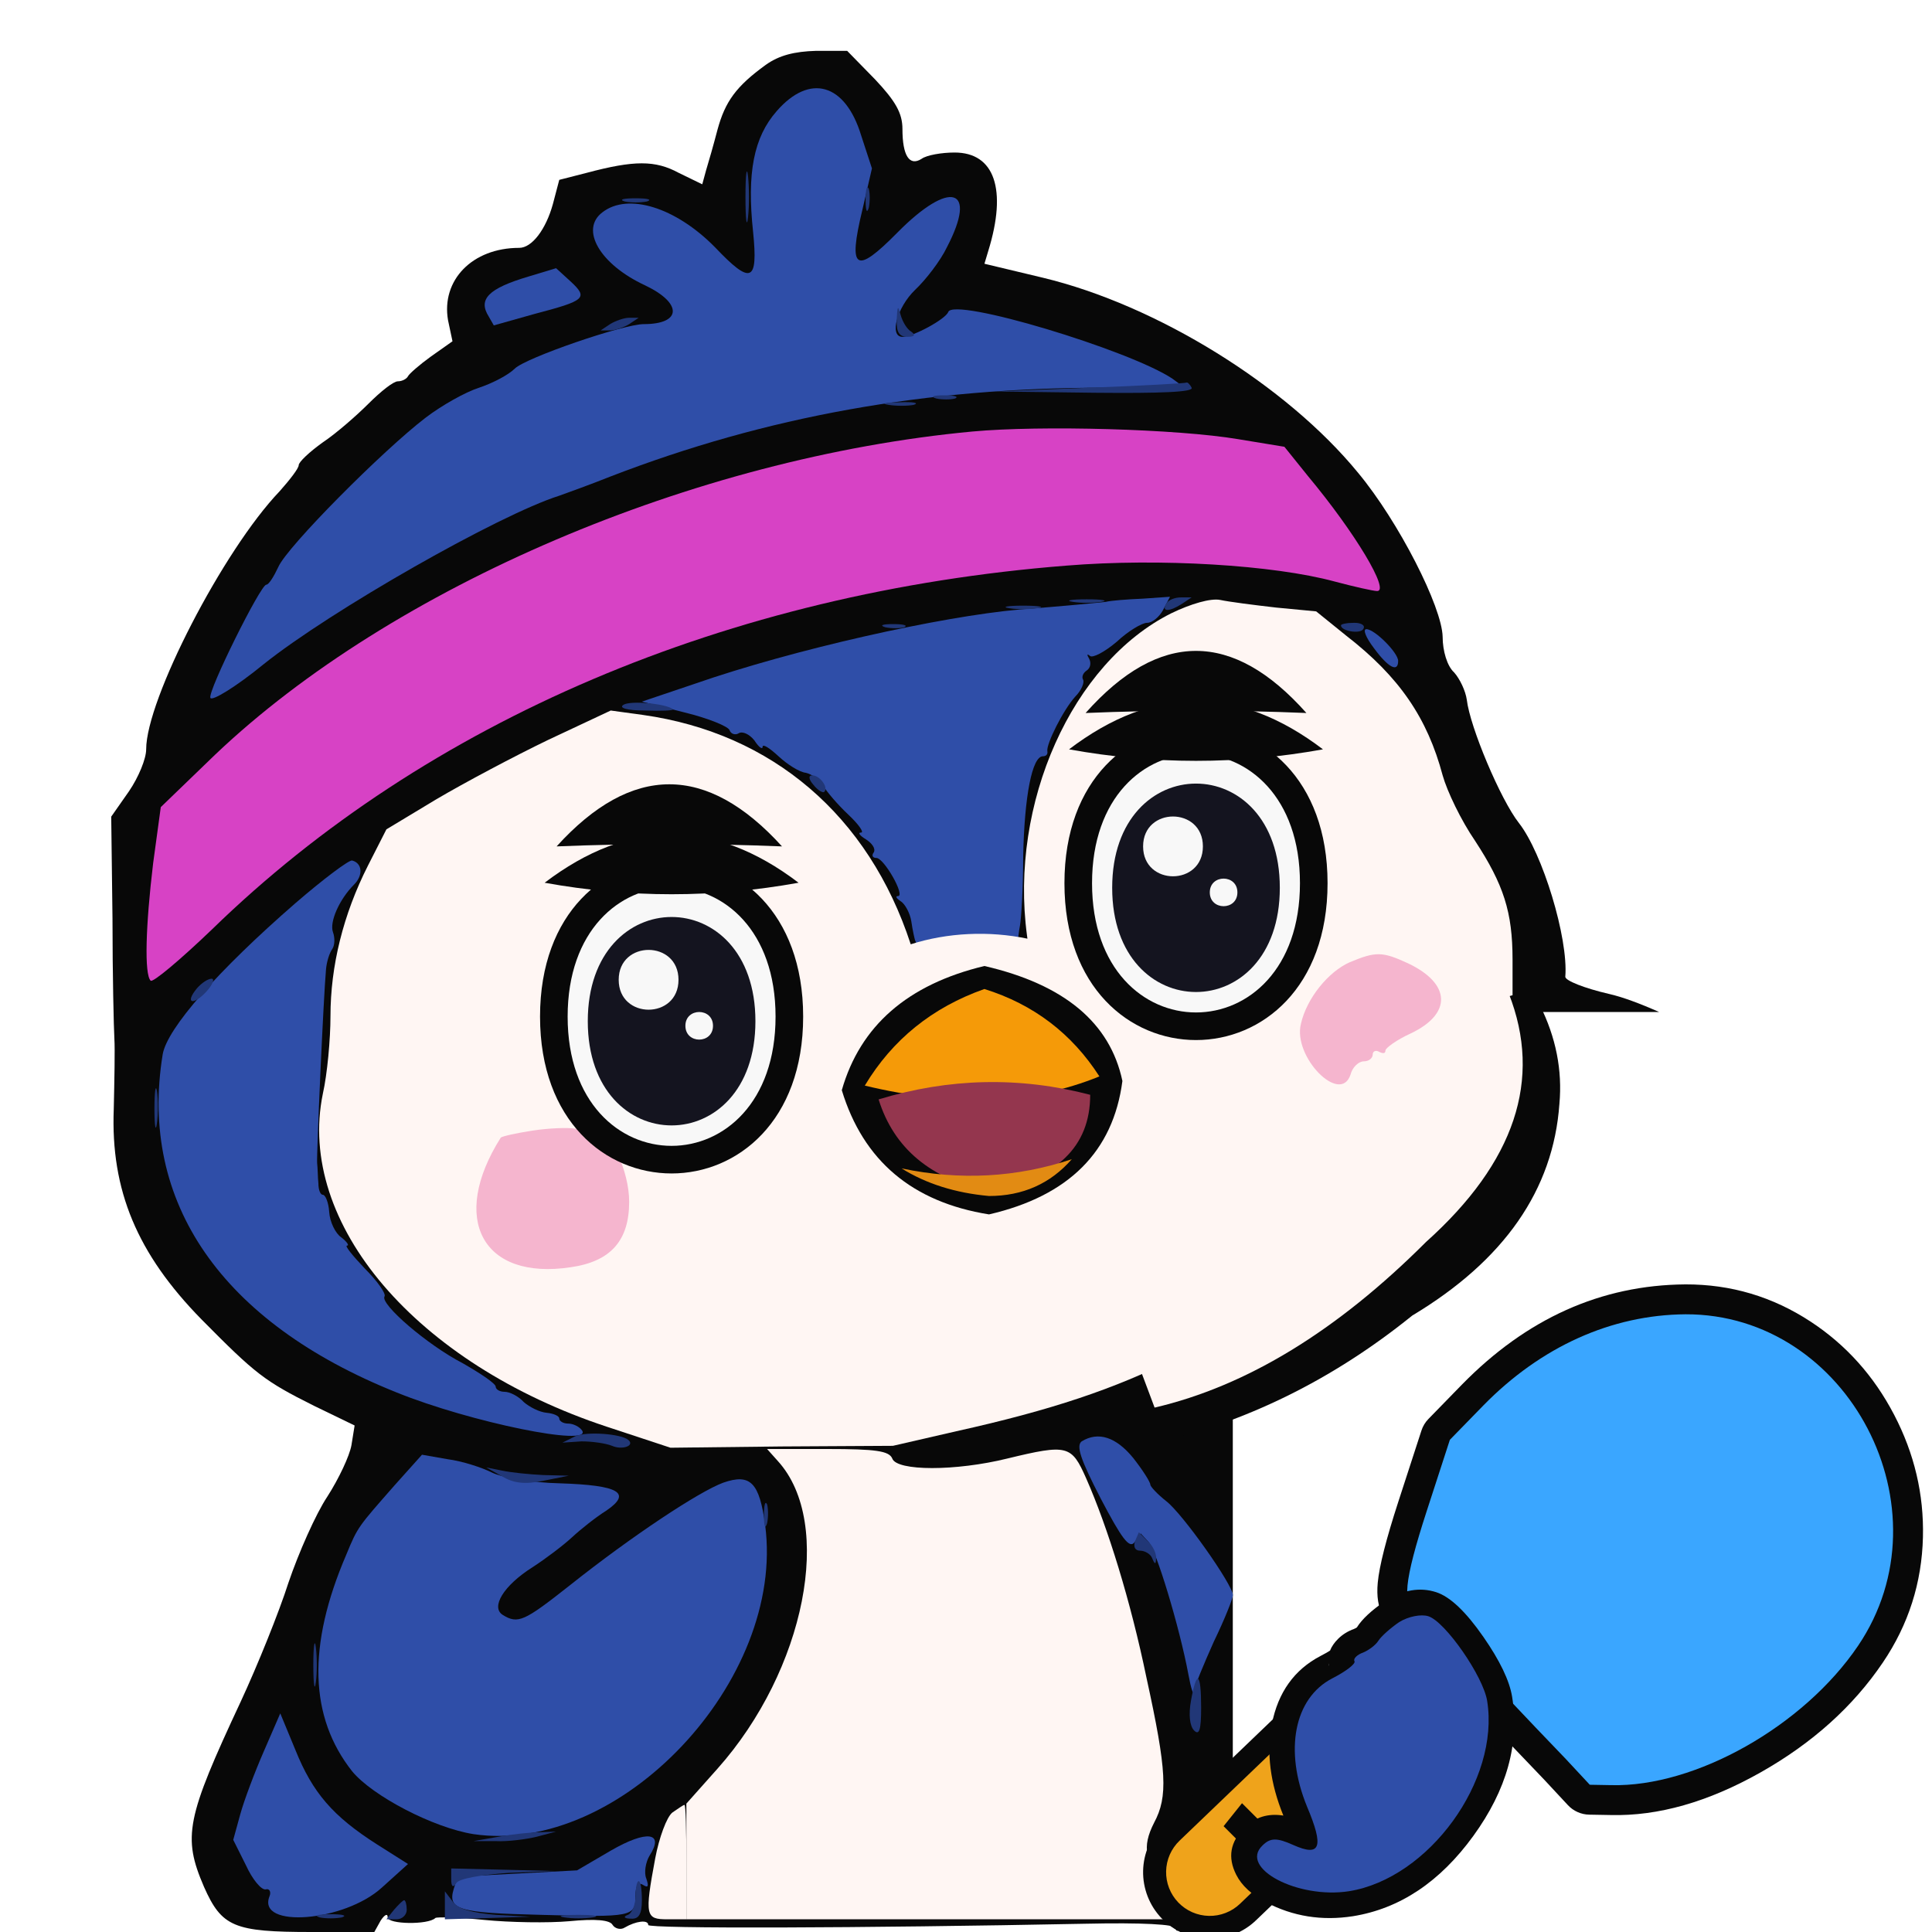
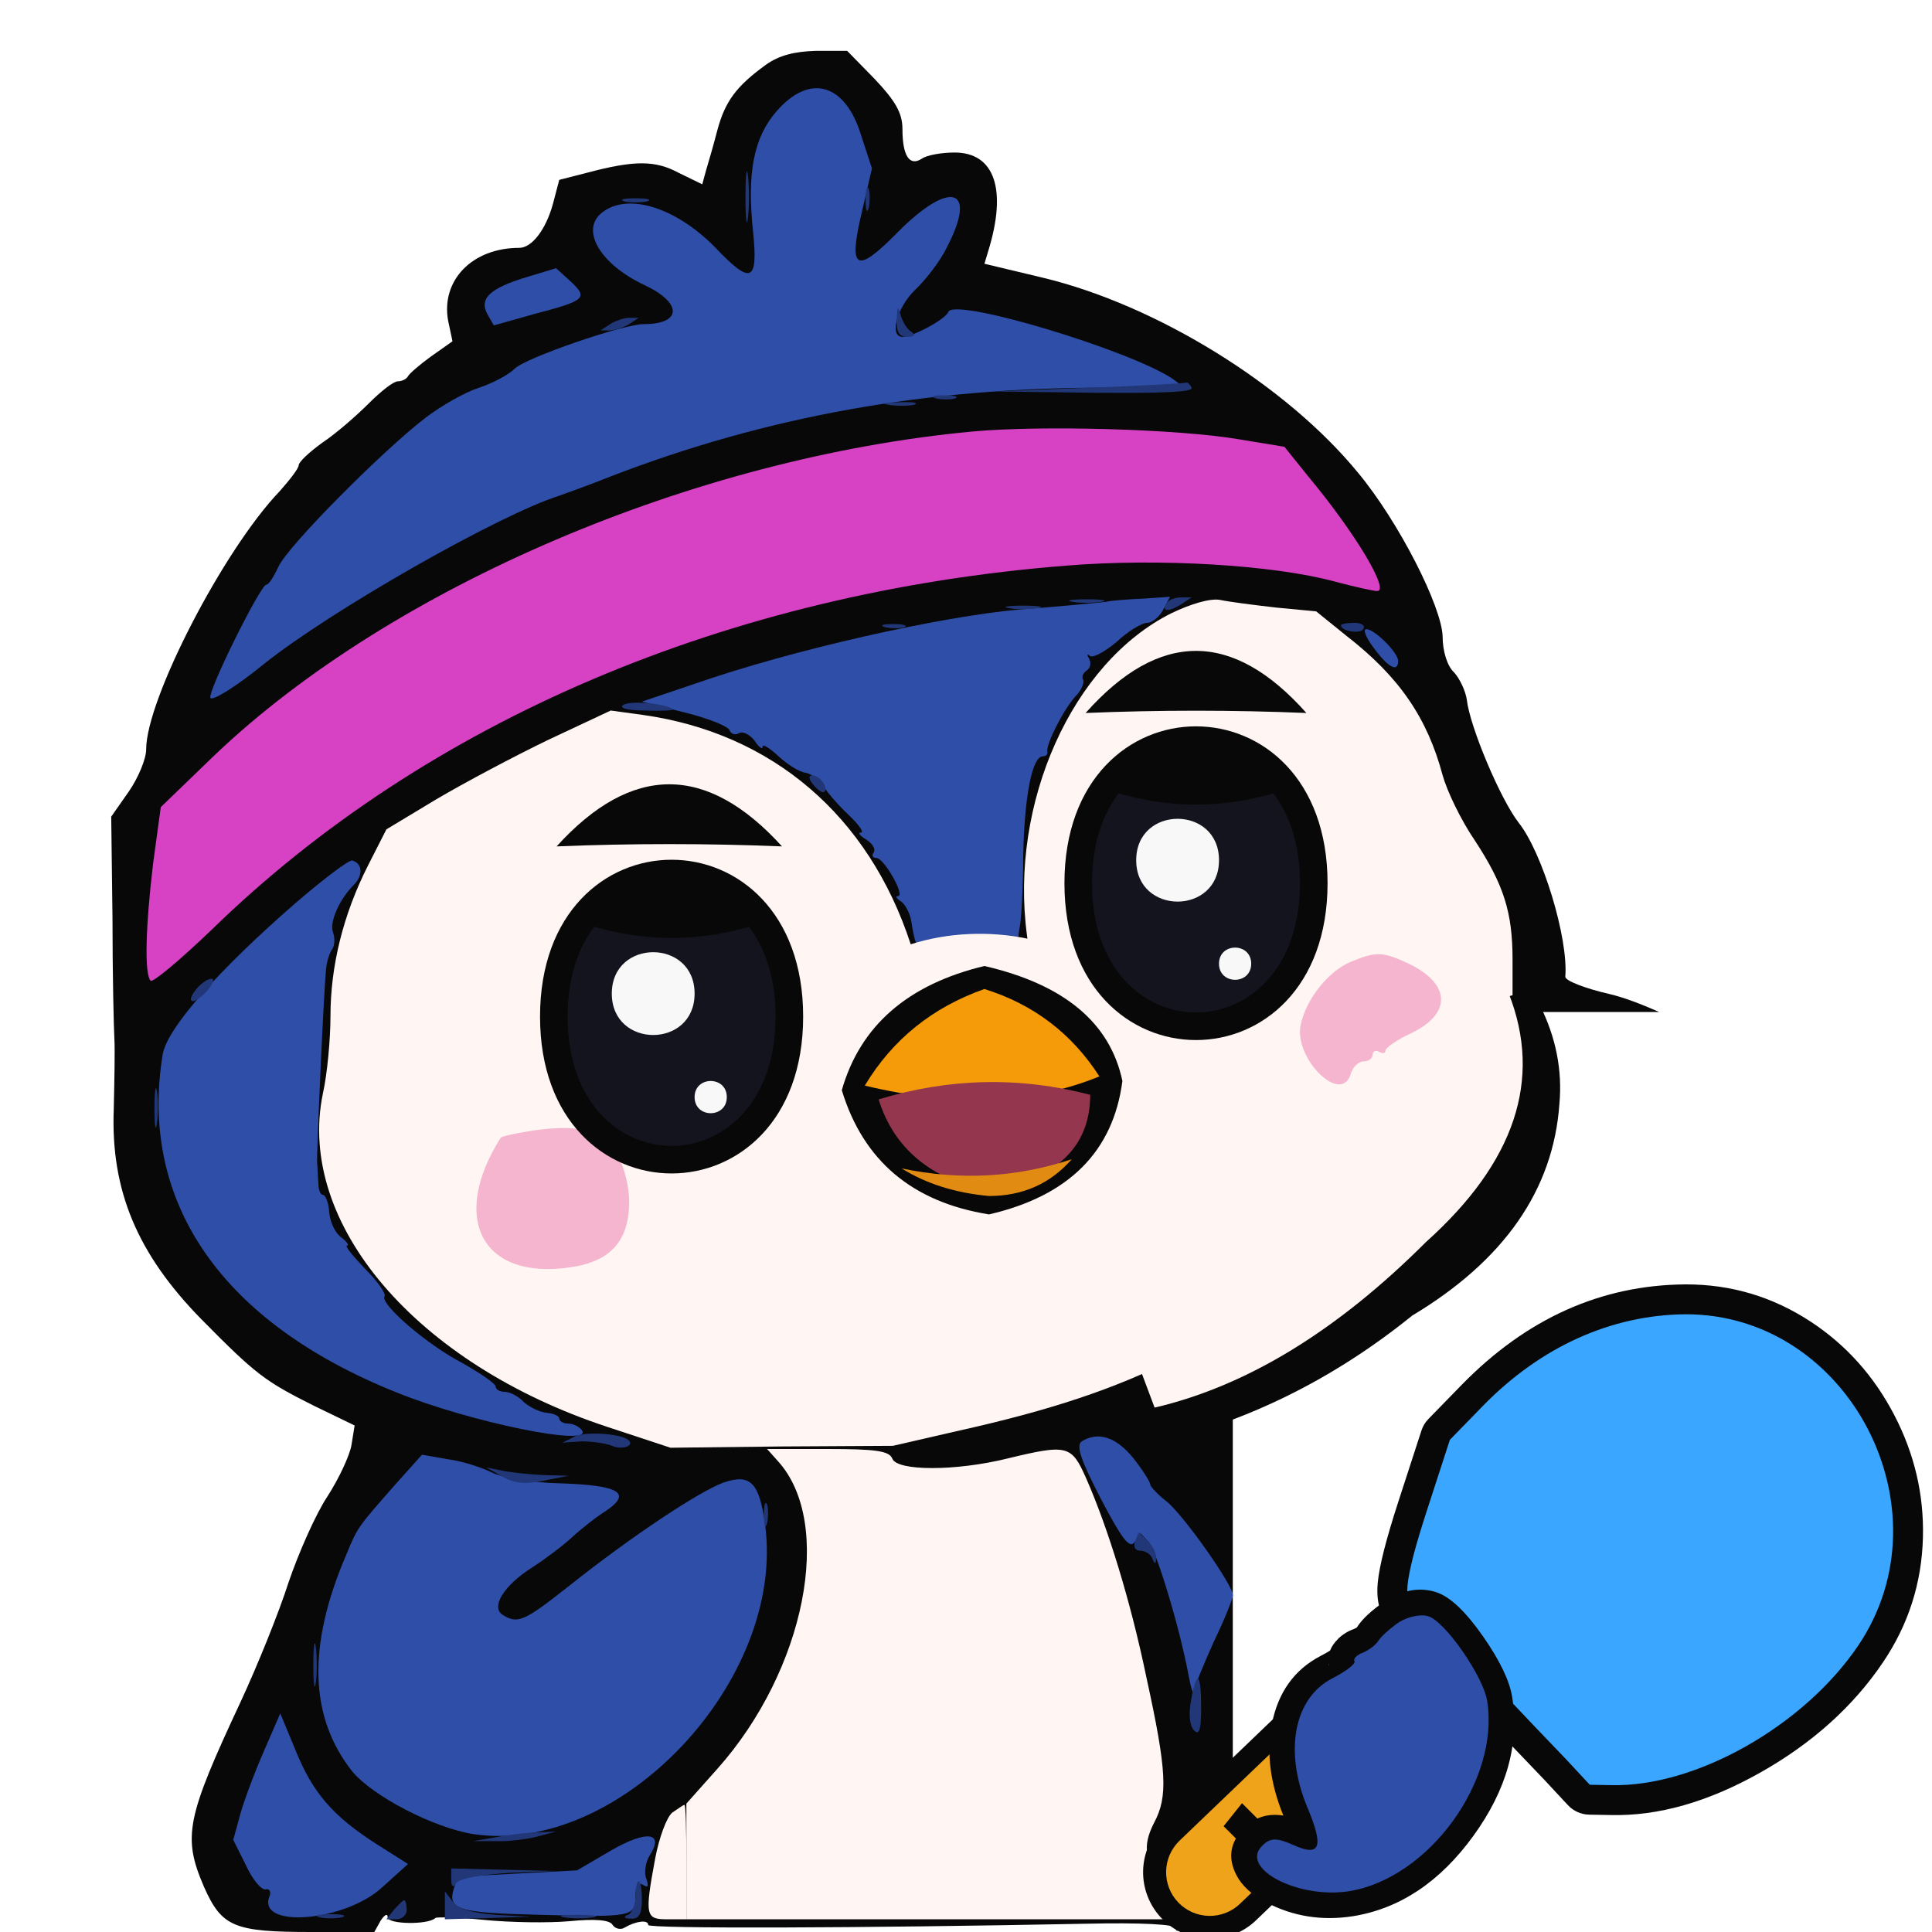
<svg xmlns="http://www.w3.org/2000/svg" viewBox="0 0 420 420" aria-hidden="true" class="sthings" data-character="pip">
  <g data-pip-part="body">
    <path fill="#080808" fill-rule="evenodd" d="M166.48 14.092C169.382 12.02 172.697 11.191 177.395 11.053H184.164L190.243 17.27C194.664 21.967 196.184 24.592 196.184 28.046C196.184 33.849 197.704 36.197 200.329 34.539C201.434 33.711 204.75 33.158 207.513 33.158C216.217 33.158 218.98 41.171 214.836 54.572L214.007 57.336L226.717 60.375C251.447 66.316 279.632 83.724 295.243 102.789C304.086 113.428 313.48 131.941 313.618 138.434C313.618 141.474 314.586 144.789 316.105 146.171C317.349 147.553 318.592 150.178 318.868 152.112C319.559 158.053 326.191 173.803 330.197 178.914C335.309 185.408 340.974 203.921 340.283 212.349C340.283 213.178 344.428 214.836 349.816 216.079C352.695 216.728 356.599 218.186 360.677 220H268V416.327C267.397 416.533 266.736 416.841 266.092 417.237C264.158 418.204 261.809 418.618 260.704 418.204C259.599 417.789 257.941 418.204 257.112 419.033C256.283 419.862 255.592 420 255.592 419.171C255.592 418.342 248.27 417.928 235.974 418.204C187.066 419.171 140.921 419.309 140.921 418.48C140.921 417.237 138.158 417.651 135.809 419.033C134.98 419.586 133.737 419.309 133.184 418.48C132.632 417.375 129.454 417.099 123.789 417.651C119.23 418.066 110.803 417.928 105.276 417.375C99.75 416.822 94.914 416.684 94.638 416.961C93.118 418.48 84.276 418.342 84.276 416.822C84.276 415.855 83.586 416.27 82.757 417.513L81.375 420H67.697C50.842 420 48.217 418.895 44.349 410.191C39.651 399.276 40.48 395.27 52.362 369.849C55.954 362.112 60.651 350.507 62.724 344.013C64.934 337.52 68.664 329.092 71.151 325.362C73.638 321.493 75.987 316.52 76.401 314.171L77.092 309.888L68.25 305.605C57.474 300.217 55.539 298.697 43.796 286.816C29.842 272.586 24.039 258.77 24.73 241.086C24.868 235.007 25.007 228.099 24.868 225.888C24.73 223.539 24.454 211.796 24.454 199.638L24.178 177.533L28.046 172.007C30.118 168.967 31.776 164.961 31.776 162.888C31.776 152.112 48.493 119.645 60.789 106.796C63 104.309 64.934 101.822 64.934 101.132C64.934 100.441 67.283 98.23 70.184 96.158C73.086 94.224 77.507 90.355 80.132 87.73C82.757 85.105 85.52 82.895 86.487 82.895C87.454 82.895 88.421 82.342 88.697 81.789C88.974 81.237 91.184 79.303 93.671 77.507L98.368 74.191L97.401 69.632C95.882 60.928 102.651 53.882 112.875 53.882C115.638 53.882 118.678 49.875 120.197 44.349L121.579 39.099L127.52 37.579C137.882 34.816 142.441 34.816 147.553 37.579L152.664 40.066L153.493 37.026C154.046 35.23 155.151 31.362 155.98 28.184C157.638 22.105 159.987 18.789 166.48 14.092Z" />
    <path fill="#080808" fill-rule="evenodd" d="M318 198Q341 218 339 240Q337 268 307 286Q281 307 250 314L247 301Q285 291 301 270Q322 247 318 223V198Z" />
    <path fill="#2f4ea8" fill-rule="evenodd" d="M168.829 24.178C163.855 29.842 162.336 37.579 163.717 50.428C164.822 61.342 163.303 62.033 155.428 53.743C146.862 45.039 136.5 41.862 130.974 46.145C126 49.875 130.421 57.474 140.23 62.033C148.382 65.901 148.243 70.461 139.954 70.461C135.533 70.461 114.257 77.783 111.908 80.132C110.526 81.513 107.072 83.309 104.171 84.276C101.132 85.243 96.02 88.145 92.566 90.77C83.171 97.954 62.447 118.816 60.513 123.237C59.546 125.309 58.441 127.105 57.888 127.105C56.645 127.105 45.178 150.178 45.73 151.697C46.007 152.526 51.257 149.349 57.336 144.375C71.842 132.77 108.454 111.908 121.579 107.763C123.513 107.072 128.487 105.276 132.632 103.618C166.618 90.493 201.296 84.276 240.118 84.276H257.526L254.901 82.342C245.645 76.125 207.237 64.52 206.132 67.836C205.579 69.355 198.533 73.224 196.184 73.224C193.283 73.224 194.941 66.868 198.947 63C201.296 60.789 204.474 56.645 205.855 53.743C212.625 40.757 206.546 38.961 195.079 50.566C185.961 59.822 184.303 58.717 187.48 45.592L189.553 36.612L187.204 29.428C183.75 18.099 176.013 15.888 168.829 24.178Z" />
    <path fill="#2f4ea8" fill-rule="evenodd" d="M114.947 60.099C106.105 62.724 103.895 65.072 106.243 68.803L107.349 70.737L116.191 68.25C127.243 65.349 127.934 64.796 124.066 61.204L120.888 58.303L114.947 60.099Z" />
    <path fill="#2f4ea8" fill-rule="evenodd" d="M240.395 130.836C239.289 130.974 230.862 131.803 221.743 132.493C204.474 134.013 172.421 141.197 151.007 148.658L139.539 152.526L148.796 154.875C153.908 156.118 158.329 157.914 158.605 158.743C158.882 159.572 159.849 159.849 160.539 159.434C161.368 158.882 162.888 159.572 163.993 160.954C164.961 162.474 165.789 163.026 165.789 162.336C165.789 161.645 167.309 162.612 169.243 164.408C171.178 166.204 173.803 167.862 175.184 168C176.428 168.276 178.224 169.52 178.914 170.763C179.743 172.145 182.092 174.908 184.441 177.118C186.651 179.191 187.895 180.987 187.204 180.987C186.375 180.987 186.928 181.678 188.309 182.507C189.553 183.336 190.382 184.441 189.967 185.27C189.414 185.961 189.691 186.513 190.52 186.513C192.178 186.513 196.875 194.803 195.217 194.803C194.526 194.803 194.941 195.355 195.77 195.908C196.737 196.461 197.842 198.533 198.118 200.329C198.395 202.263 198.809 204.059 198.947 204.474C199.224 204.888 199.224 205.579 199.086 206.132C199.086 206.822 199.638 207.237 200.467 207.237C201.296 207.237 201.711 208.066 201.296 209.171C200.053 212.211 203.921 212.901 209.171 210.691C211.934 209.586 215.664 208.618 217.599 208.618C219.947 208.618 221.053 207.789 221.191 206.132C221.191 204.888 221.467 202.539 221.743 201.158C222.02 199.638 222.434 192.868 222.434 185.961C222.711 173.112 224.368 164.408 226.717 164.408C227.408 164.408 227.822 163.993 227.684 163.303C227.408 161.783 231.138 154.322 233.763 151.421C235.145 150.039 235.836 148.243 235.421 147.691C235.145 147.138 235.421 146.309 236.25 145.757C237.079 145.204 237.217 144.099 236.803 143.27C236.25 142.303 236.25 142.026 236.941 142.579C237.493 143.132 240.118 141.75 242.743 139.539C245.23 137.191 248.27 135.395 249.375 135.395C250.48 135.395 252 134.151 252.829 132.632L254.349 129.73L248.408 130.145C245.092 130.283 241.5 130.559 240.395 130.836Z" />
    <path fill="#2f4ea8" fill-rule="evenodd" d="M298.697 140.921C301.737 145.066 303.947 146.309 303.947 143.684C303.947 141.888 298.836 136.776 297.039 136.776C296.211 136.776 296.901 138.572 298.697 140.921Z" />
    <path fill="#2f4ea8" fill-rule="evenodd" d="M64.243 196.322C47.388 210.967 36.336 223.539 35.368 229.204C30.118 261.395 48.217 287.507 86.211 302.704C102.237 309.197 128.763 314.586 126.553 310.993C126 310.164 124.618 309.474 123.513 309.474C122.408 309.474 121.579 308.921 121.579 308.368C121.579 307.816 120.336 307.263 118.816 307.125C117.296 306.987 115.086 305.882 113.842 304.776C112.737 303.533 110.803 302.566 109.697 302.566C108.592 302.566 107.763 302.013 107.763 301.461C107.763 300.77 104.447 298.559 100.579 296.349C92.842 292.342 82.618 283.5 83.586 281.842C84 281.289 82.066 278.526 79.303 275.763C76.678 273 74.882 270.789 75.434 270.789C75.987 270.789 75.434 269.961 74.191 268.993C72.947 268.164 71.704 265.678 71.566 263.467C71.428 261.395 70.737 259.737 70.184 259.737C69.632 259.737 69.217 258.632 69.217 257.25C69.079 256.007 69.079 253.934 68.941 252.829C68.803 250.895 70.322 216.77 70.875 210.691C71.013 209.171 71.566 207.237 72.257 206.27C72.809 205.441 72.809 203.783 72.395 202.678C71.566 200.467 73.776 195.493 76.954 192.316C79.026 190.243 78.75 187.618 76.539 187.066C75.849 186.928 70.322 191.072 64.243 196.322Z" />
    <path fill="#2f4ea8" fill-rule="evenodd" d="M235.145 313.342C233.901 314.309 234.868 317.211 239.289 325.776C243.849 334.48 245.507 336.691 246.612 335.309L247.993 333.375L249.651 335.171C251.309 336.829 256.421 353.684 258.355 364.046C258.908 367.086 259.461 368.743 259.599 367.776C259.599 366.671 261.671 361.836 263.882 356.862C266.23 352.026 268.026 347.467 268.026 346.776C268.026 344.566 257.112 329.092 253.52 326.329C251.586 324.809 250.066 323.151 250.066 322.737C250.066 322.184 248.408 319.559 246.336 316.934C242.605 312.375 238.737 311.132 235.145 313.342Z" />
    <path fill="#2f4ea8" fill-rule="evenodd" d="M85.796 322.875C77.921 331.855 77.783 331.855 75.296 337.934C66.73 357.829 67.283 373.303 76.539 385.046C80.961 390.434 94.224 397.342 102.928 398.724C134.842 403.421 170.763 365.289 166.342 331.579C165.099 322.322 163.164 320.25 157.224 322.322C151.974 324.257 137.329 333.928 123.789 344.704C113.98 352.441 112.599 353.132 109.283 351.059C106.658 349.401 109.421 344.704 115.776 340.697C118.539 338.901 122.408 336 124.342 334.204C126.276 332.408 129.592 329.783 131.803 328.401C137.467 324.533 134.566 322.875 121.717 322.461C115.5 322.322 109.145 321.217 106.934 320.112C104.724 319.007 100.441 317.625 97.263 317.211L91.737 316.243L85.796 322.875Z" />
    <path fill="#2f4ea8" fill-rule="evenodd" d="M57.336 380.763C55.401 385.184 53.053 391.401 52.224 394.441L50.704 399.967L53.467 405.493C54.849 408.533 56.783 410.882 57.75 410.743C58.579 410.467 58.993 411.296 58.579 412.263C55.816 419.309 74.882 417.789 83.033 410.329L88.697 405.217L81.928 400.934C72.395 394.855 67.974 389.743 64.243 380.487L60.928 372.474L57.336 380.763Z" />
    <path fill="#2f4ea8" fill-rule="evenodd" d="M132.77 402.316 125.447 406.599 112.461 407.289 99.474 407.98 98.645 410.605C97.263 415.164 99.612 415.855 117.572 416.27C137.467 416.822 138.158 416.684 138.158 412.125C138.158 409.914 138.711 409.086 139.816 409.776C140.921 410.467 141.059 410.053 140.507 408.395C139.954 407.151 140.368 404.803 141.197 403.421C144.513 398.309 140.645 397.757 132.77 402.316Z" />
    <path fill="#213777" fill-rule="evenodd" d="M162.059 42.829C162.059 47.803 162.336 49.737 162.612 47.25C162.888 44.901 162.888 40.757 162.612 38.27C162.336 35.921 162.059 37.855 162.059 42.829Z" />
    <path fill="#213777" fill-rule="evenodd" d="M188.171 43.52C188.171 45.73 188.447 46.559 188.862 45.178C189.138 43.934 189.138 42 188.862 41.033C188.447 40.204 188.171 41.171 188.171 43.52Z" />
    <path fill="#213777" fill-rule="evenodd" d="M135.809 43.796C137.053 44.072 139.263 44.072 140.645 43.796C141.888 43.382 140.783 43.105 138.158 43.105C135.533 43.105 134.428 43.382 135.809 43.796Z" />
    <path fill="#213777" fill-rule="evenodd" d="M194.941 69.355C194.803 72.257 195.493 73.224 197.289 73.224C198.809 73.224 199.086 72.809 198.118 72.118C197.151 71.566 196.184 69.908 195.77 68.388C195.217 66.316 195.079 66.454 194.941 69.355Z" />
    <path fill="#213777" fill-rule="evenodd" d="M132.632 70.461 130.559 71.842H132.632C133.737 71.842 135.671 71.151 136.776 70.461L138.849 69.079H136.776C135.671 69.079 133.737 69.77 132.632 70.461Z" />
    <path fill="#213777" fill-rule="evenodd" d="M236.941 84.276 216.217 85.105 238.046 85.382C252.276 85.52 259.599 85.243 259.046 84.276C258.632 83.447 258.079 83.033 257.941 83.171C257.803 83.309 248.408 83.862 236.941 84.276Z" />
    <path fill="#213777" fill-rule="evenodd" d="M203.507 86.625C204.75 86.901 206.684 86.901 207.651 86.625C208.48 86.211 207.513 85.934 205.164 85.934C202.954 85.934 202.125 86.211 203.507 86.625Z" />
    <path fill="#213777" fill-rule="evenodd" d="M193.145 88.007C194.803 88.283 197.289 88.283 198.671 88.007C199.914 87.592 198.533 87.316 195.493 87.454C192.454 87.454 191.349 87.73 193.145 88.007Z" />
    <path fill="#213777" fill-rule="evenodd" d="M233.211 130.836C234.868 131.112 237.632 131.112 239.428 130.836C241.086 130.559 239.704 130.283 236.25 130.283C232.796 130.283 231.414 130.559 233.211 130.836Z" />
    <path fill="#213777" fill-rule="evenodd" d="M253.52 131.25C252.414 133.046 254.211 133.046 256.974 131.25L259.046 129.868H256.697C255.454 129.868 253.934 130.421 253.52 131.25Z" />
    <path fill="#213777" fill-rule="evenodd" d="M219.395 132.217C221.053 132.493 223.816 132.493 225.612 132.217C227.27 131.941 225.888 131.664 222.434 131.664C218.98 131.664 217.599 131.941 219.395 132.217Z" />
    <path fill="#213777" fill-rule="evenodd" d="M192.454 136.362C193.697 136.638 195.632 136.638 196.599 136.362C197.428 135.947 196.461 135.671 194.112 135.671C191.901 135.671 191.072 135.947 192.454 136.362Z" />
    <path fill="#213777" fill-rule="evenodd" d="M291.513 135.947C291.513 137.191 295.658 137.882 296.349 136.776C296.901 135.947 295.934 135.395 294.414 135.395C292.757 135.395 291.513 135.671 291.513 135.947Z" />
    <path fill="#213777" fill-rule="evenodd" d="M135.533 153.217C134.428 153.908 136.362 154.461 140.23 154.461C143.822 154.599 146.586 154.461 146.309 154.184C144.789 152.941 137.053 152.25 135.533 153.217Z" />
    <path fill="#213777" fill-rule="evenodd" d="M176.842 170.625C177.809 171.868 178.914 172.421 179.191 172.145C180.158 171.178 178.224 168.553 176.566 168.553C175.737 168.553 175.737 169.382 176.842 170.625Z" />
    <path fill="#213777" fill-rule="evenodd" d="M42.829 214.836C40.066 218.151 42 218.704 44.901 215.526C46.283 214.007 46.697 212.763 46.007 212.763C45.178 212.763 43.796 213.73 42.829 214.836Z" />
    <path fill="#213777" fill-rule="evenodd" d="M33.572 241.086C33.572 244.816 33.849 246.336 34.125 244.125C34.401 242.053 34.401 239.013 34.125 237.217C33.849 235.559 33.572 237.217 33.572 241.086Z" />
    <path fill="#213777" fill-rule="evenodd" d="M125.033 312.237 122.27 313.618 126.414 313.342C128.763 313.342 131.664 313.757 133.046 314.309C135.257 315.276 138.02 314.309 136.638 313.066C135.118 311.684 127.52 311.132 125.033 312.237Z" />
    <path fill="#213777" fill-rule="evenodd" d="M109.145 320.941C111.632 322.461 114.118 322.737 118.125 321.908L123.651 320.803L118.125 320.664C115.086 320.526 111.079 320.112 109.145 319.697L105.691 319.007L109.145 320.941Z" />
    <path fill="#213777" fill-rule="evenodd" d="M166.066 329.507C166.066 331.717 166.342 332.546 166.757 331.164C167.033 329.921 167.033 327.987 166.757 327.02C166.342 326.191 166.066 327.158 166.066 329.507Z" />
    <path fill="#213777" fill-rule="evenodd" d="M246.75 335.033C246.336 336.276 246.75 337.105 247.855 337.105C248.961 337.105 250.204 337.934 250.48 338.763C251.033 340.145 251.309 340.145 251.309 338.763C251.447 337.796 250.618 336 249.513 335.033L247.579 333.099L246.75 335.033Z" />
    <path fill="#213777" fill-rule="evenodd" d="M68.112 361.974C68.112 366.118 68.388 367.914 68.664 365.704C68.941 363.632 68.941 360.316 68.664 358.105C68.388 356.033 68.112 357.829 68.112 361.974Z" />
    <path fill="#213777" fill-rule="evenodd" d="M258.908 369.711C258.355 372.75 258.632 375.237 259.599 376.204C260.704 377.309 261.118 376.066 261.118 371.23C261.118 363.493 260.151 362.803 258.908 369.711Z" />
    <path fill="#213777" fill-rule="evenodd" d="M281.98 379.934C281.98 381.868 282.533 384.355 283.224 385.461L284.605 387.533L284.467 385.461C284.329 384.355 283.776 381.868 283.224 379.934L282.118 376.48L281.98 379.934Z" />
    <path fill="#213777" fill-rule="evenodd" d="M108.454 399.276 102.928 400.243H107.763C110.388 400.382 114.533 399.829 116.743 399.276L120.888 398.171L117.434 398.309C115.5 398.309 111.493 398.724 108.454 399.276Z" />
    <path fill="#213777" fill-rule="evenodd" d="M98.092 408.533C98.092 410.191 98.507 410.467 99.197 409.362C99.75 408.395 104.586 407.566 110.526 407.151L120.888 406.737L109.559 406.461L98.092 406.184V408.533Z" />
    <path fill="#213777" fill-rule="evenodd" d="M138.158 412.263C138.158 414.059 137.329 415.993 136.5 416.27C135.395 416.684 135.671 417.099 137.191 417.099C138.849 417.237 139.539 416.132 139.539 413.092C139.539 410.743 139.263 408.947 138.849 408.947C138.434 408.947 138.158 410.467 138.158 412.263Z" />
    <path fill="#213777" fill-rule="evenodd" d="M291.237 409.914C292.895 410.191 295.382 410.191 296.763 409.914C298.007 409.5 296.625 409.224 293.586 409.362C290.546 409.362 289.441 409.638 291.237 409.914Z" />
    <path fill="#213777" fill-rule="evenodd" d="M96.711 414.197V417.237L106.105 416.961L115.362 416.684L107.763 416.27C102.789 415.855 99.612 415.026 98.507 413.507L96.711 411.158V414.197Z" />
    <path fill="#213777" fill-rule="evenodd" d="M85.658 415.164 84 417.237H86.211C87.454 417.237 88.421 416.27 88.421 415.164C88.421 414.059 88.145 413.092 87.868 413.092C87.592 413.092 86.625 414.059 85.658 415.164Z" />
    <path fill="#213777" fill-rule="evenodd" d="M69.493 416.822C70.737 417.099 72.947 417.099 74.329 416.822C75.572 416.408 74.467 416.132 71.842 416.132C69.217 416.132 68.112 416.408 69.493 416.822Z" />
    <path fill="#213777" fill-rule="evenodd" d="M122.684 416.822C124.342 417.099 127.105 417.099 128.901 416.822C130.559 416.546 129.178 416.27 125.724 416.27C122.27 416.27 120.888 416.546 122.684 416.822Z" />
    <path fill="#fff6f3" fill-rule="evenodd" d="M254.625 133.322C258.908 131.25 263.191 130.007 265.263 130.421C267.197 130.836 272.586 131.526 277.421 132.079L286.125 132.908L292.618 138.158C304.224 147.138 310.303 156.118 313.618 168.553C314.586 172.007 317.625 178.362 320.664 182.783C326.882 192.316 328.816 198.257 328.816 208.618V216.355L323.013 217.875C319.697 218.842 315.967 219.947 314.586 220.362C312.789 221.191 312.375 220.776 313.066 219.257C314.309 215.941 311.408 211.934 305.882 209.309L300.77 206.961L295.52 208.48C289.855 210.138 284.191 216.493 282.809 222.434C281.842 226.303 285.849 234.454 289.441 235.697C290.961 236.25 289.993 238.184 285.849 243.572C276.868 254.763 272.033 265.954 268.855 281.842L267.336 289.441L255.592 295.243C242.467 301.875 228.513 306.572 207.928 311.132L194.112 314.309L169.934 314.447L145.757 314.724L131.941 310.164C90.493 296.487 64.382 265.954 70.184 237.77C71.151 233.487 71.842 225.888 71.842 220.914C71.842 210 74.605 198.809 79.993 188.171L84 180.296L94.776 173.803C100.855 170.211 111.77 164.408 119.23 160.816L132.77 154.461L139.816 155.428C167.854 159.394 188.852 177.307 197.983 205.279C206.001 202.726 215.018 202.319 223.355 204.057L223.263 203.368C219.395 174.632 233.072 144.099 254.625 133.322Z" />
    <path fill="#fff6f3" fill-rule="evenodd" d="M273 208Q310 195 328 216Q339 244 310 270Q281 299 251 306L245 290Q264 265 267 241L273 208Z" />
    <path fill="#fff6f3" fill-rule="evenodd" d="M146.171 394.026C144.928 394.993 143.27 399.553 142.441 403.974C140.092 416.546 140.368 417.237 145.066 417.237H149.211V404.803C149.211 397.895 149.072 392.368 148.796 392.368C148.52 392.368 147.414 393.197 146.171 394.026Z" />
    <path fill="#fff6f3" fill-rule="evenodd" d="M169.105 317.625C181.401 331.164 175.046 363.079 155.98 384.493L149.211 392.092V404.664V417.237H203.092H256.974V413.783C256.974 411.711 255.73 409.5 253.52 408.118C248.961 405.079 248.132 401.625 250.895 396.237C253.934 390.572 253.658 384.908 249.237 364.737C245.783 348.02 240.809 331.993 236.112 321.355C232.934 314.171 232.105 313.895 218.98 317.072C207.789 319.836 194.941 319.836 193.974 317.072C193.283 315.414 190.382 315 179.882 315H166.757L169.105 317.625Z" />
    <path fill="#d742c5" fill-rule="evenodd" d="M211.382 93.809C150.868 99.474 85.243 127.52 46.836 163.993L34.954 175.461L33.296 187.618C31.638 201.434 31.362 211.796 32.743 213.178C33.158 213.73 39.237 208.618 46.145 201.987C92.704 156.671 158.329 128.763 231.829 122.961C252.138 121.303 276.868 122.822 290.132 126.414C294.276 127.52 298.559 128.487 299.388 128.487C302.151 128.487 294.691 115.914 284.329 103.48L279.217 97.125L269.132 95.467C256.007 93.257 226.303 92.428 211.382 93.809Z" />
    <path fill="#f5b5ce" fill-rule="evenodd" d="M293.447 209.171C288.75 211.243 284.053 217.046 282.809 222.572C281.013 229.757 291.375 240.257 293.586 233.625C294 231.967 295.382 230.724 296.487 230.724C297.592 230.724 298.421 230.033 298.421 229.204C298.421 228.513 299.112 228.237 299.803 228.651C300.632 229.066 301.184 229.066 301.184 228.375C301.184 227.822 303.671 226.026 306.711 224.645C315.691 220.362 315.414 213.868 306.158 209.447C300.493 206.822 299.112 206.822 293.447 209.171Z" />
    <path fill="#f5b5ce" fill-rule="evenodd" d="M115.776 245.783C112.184 246.336 109.145 247.026 108.868 247.303C97.678 264.987 104.862 278.388 124.066 275.487C132.77 274.243 136.776 269.684 136.776 261.257C136.776 254.625 132.77 245.921 129.592 245.921C128.625 245.921 126.553 245.645 125.033 245.368C123.513 245.092 119.368 245.23 115.776 245.783Z" />
  </g>
  <g data-pip-part="racket">
    <path fill="#080808" fill-rule="evenodd" d="M346.036 347.466 273.036 417.466Q272.005 418.454 270.801 419.223Q269.597 419.991 268.267 420.51Q266.936 421.028 265.53 421.278Q264.124 421.527 262.696 421.497Q261.268 421.467 259.873 421.159Q258.479 420.851 257.171 420.277Q255.864 419.703 254.693 418.885Q253.523 418.067 252.534 417.036Q251.546 416.005 250.777 414.801Q250.009 413.597 249.49 412.267Q248.972 410.936 248.722 409.53Q248.473 408.124 248.503 406.696Q248.533 405.268 248.841 403.873Q249.149 402.479 249.723 401.171Q250.297 399.864 251.115 398.693Q251.934 397.523 252.964 396.534L325.964 326.534Q326.995 325.546 328.199 324.777Q329.403 324.009 330.733 323.49Q332.064 322.972 333.47 322.722Q334.876 322.473 336.304 322.503Q337.732 322.533 339.126 322.841Q340.521 323.149 341.829 323.723Q343.136 324.297 344.307 325.115Q345.477 325.934 346.466 326.964Q347.454 327.995 348.223 329.199Q348.991 330.403 349.51 331.733Q350.028 333.064 350.278 334.47Q350.527 335.876 350.497 337.304Q350.467 338.732 350.159 340.126Q349.851 341.521 349.277 342.828Q348.703 344.136 347.885 345.307Q347.067 346.477 346.036 347.466Z" />
    <path fill="#efa31b" fill-rule="evenodd" d="M342.575 343.857 269.575 413.857Q268.9 414.505 268.111 415.008Q267.322 415.511 266.451 415.851Q265.579 416.191 264.657 416.354Q263.736 416.517 262.801 416.498Q261.865 416.478 260.952 416.276Q260.038 416.075 259.181 415.699Q258.324 415.323 257.558 414.786Q256.791 414.25 256.143 413.575Q255.495 412.9 254.992 412.111Q254.489 411.322 254.149 410.451Q253.809 409.579 253.646 408.657Q253.482 407.736 253.502 406.801Q253.522 405.865 253.723 404.952Q253.925 404.038 254.301 403.181Q254.677 402.324 255.213 401.558Q255.75 400.791 256.425 400.143L329.425 330.143Q330.1 329.495 330.889 328.992Q331.678 328.489 332.549 328.149Q333.421 327.809 334.342 327.646Q335.264 327.482 336.199 327.502Q337.135 327.522 338.048 327.723Q338.962 327.925 339.819 328.301Q340.676 328.677 341.442 329.213Q342.209 329.75 342.857 330.425Q343.505 331.1 344.008 331.889Q344.511 332.678 344.851 333.549Q345.191 334.421 345.354 335.342Q345.517 336.264 345.498 337.199Q345.478 338.135 345.276 339.048Q345.075 339.962 344.699 340.819Q344.323 341.675 343.786 342.442Q343.25 343.209 342.575 343.857Z" />
    <path fill="#080808" fill-rule="evenodd" d="M320 344 333 357 329 362 316 349 320 344Z" />
    <path fill="#080808" fill-rule="evenodd" d="M270 392 283 405 279 410 266 397 270 392Z" />
    <g data-pip-part="blade">
      <path fill="#080808" fill-rule="evenodd" d="M366.395 279.215Q381.219 279.169 393.634 287.321Q405.175 294.899 411.775 307.574Q418.367 320.233 418.031 334.14Q417.671 349.078 409.309 361.425Q399.589 375.789 382.725 385.309Q365.638 394.954 350.17 394.573L345.49 394.49Q344.167 394.467 342.958 393.928Q341.749 393.389 340.847 392.42L335.673 386.86L325.94 376.679L321.208 371.674Q312.815 362.747 310.923 361.282Q307.833 359.176 305.654 355.242Q302.518 354.577 300.664 351.29Q299.09 348.502 299.513 344.042Q300.024 338.642 303.975 326.483L309.009 310.992Q309.477 309.55 310.535 308.464L317.803 301.006Q338.928 279.424 366.367 279.216ZM308.367 355.354Q309.302 355.311 310.369 354.947Q309.999 355.073 309.616 355.154Q308.974 355.291 308.367 355.354Z" />
      <path fill="#3aa6ff" fill-rule="evenodd" d="M366.416 285.715C350.295 285.838 334.973 292.757 322.448 305.553L315.19 313L310.157 328.492C305.2 343.747 304.615 349.571 308.266 348.796C308.855 348.595 310.161 349.804 311.04 351.527C311.838 353.094 313.505 355.205 314.691 355.982C315.956 356.916 320.988 361.951 325.944 367.222C330.899 372.492 337.439 379.324 340.372 382.369L345.605 387.991L350.285 388.074C368.573 388.525 392.104 375.252 403.925 357.782C424.029 328.099 401.883 285.603 366.416 285.715Z" />
    </g>
    <path fill="#080808" fill-rule="evenodd" d="M301.048 348.098Q301.153 348.025 301.262 347.958Q306.97 344.424 312.226 346.132Q316.748 347.601 322.48 355.852Q327.869 363.611 328.722 368.87Q331.183 384.109 320.285 399.118Q309.407 414.1 294.135 416.565Q283.968 418.153 275.198 413.531Q270.535 411.074 268.756 407.573Q265.863 401.88 270.558 397.312Q273.975 393.889 278.992 394.689Q274.676 384.084 276.49 374.796Q278.506 364.47 287.074 359.99Q288.285 359.373 289.142 358.818Q289.665 357.479 290.942 356.222Q292.337 354.85 294.353 354.117Q294.916 353.875 294.982 353.77Q296.642 351.118 301.048 348.098ZM288.85 361.575Q288.97 362.887 289.937 364.261Q289.712 363.942 289.535 363.594Q289.01 362.564 288.85 361.575Z" />
    <path fill="#2f4ea8" fill-rule="evenodd" d="M304.158 352.634C302.289 353.915 300.249 355.722 299.644 356.688C299.04 357.654 297.519 358.758 296.343 359.247C295.036 359.694 294.169 360.574 294.435 361.097C294.833 361.662 292.53 363.383 289.57 364.891C281.346 369.191 279.116 380.524 284.146 392.763C287.839 401.517 287.113 403.75 281.151 401.087C277.6 399.497 276.158 399.465 274.423 401.225C269.349 406.114 282.114 412.876 293.286 411.131C310.61 408.334 326.089 387.071 323.293 369.747C322.422 364.379 314.206 352.558 310.527 351.362C308.95 350.85 306.158 351.396 304.158 352.634Z" />
  </g>
  <g class="sthings-face" data-face="surprised">
    <path fill="#080808" fill-rule="evenodd" d="M117.4 221C117.4 175.534 174.6 175.534 174.6 221C174.6 266.466 117.4 266.466 117.4 221Z" />
-     <path fill="#f8f8f8" fill-rule="evenodd" d="M123.4 221C123.4 183.534 168.6 183.534 168.6 221C168.6 258.466 123.4 258.466 123.4 221Z" />
-     <path fill="#14141f" fill-rule="evenodd" d="M127.779 222C127.779 191.794 164.221 191.794 164.221 222C164.221 252.206 127.779 252.206 127.779 222Z" />
-     <path fill="#f8f8f8" fill-rule="evenodd" d="M134.5 213C134.5 204.334 147.5 204.334 147.5 213C147.5 221.666 134.5 221.666 134.5 213Z" />
-     <path fill="#f8f8f8" fill-rule="evenodd" d="M149 223C149 219 155 219 155 223C155 227 149 227 149 223Z" />
-     <path fill="#080808" fill-rule="evenodd" d="M118.4 191.9Q146 170.9 173.6 191.9Q146 196.9 118.4 191.9Z" />
+     <path fill="#14141f" fill-rule="evenodd" d="M123.4 221C123.4 183.534 168.6 183.534 168.6 221C168.6 258.466 123.4 258.466 123.4 221Z" />
+     <path fill="#f8f8f8" fill-rule="evenodd" d="M133 216C133 204 151 204 151 216C151 228 133 228 133 216Z" />
+     <path fill="#f8f8f8" fill-rule="evenodd" d="M151 238.5C151 233.833 158 233.833 158 238.5C158 243.167 151 243.167 151 238.5Z" />
+     <path fill="#080808" fill-rule="evenodd" d="M124.4 199.9Q146 181.9 167.6 199.9Q146 207.9 124.4 199.9Z" />
    <path fill="#080808" fill-rule="evenodd" d="M231.4 192C231.4 146.534 288.6 146.534 288.6 192C288.6 237.466 231.4 237.466 231.4 192Z" />
-     <path fill="#f8f8f8" fill-rule="evenodd" d="M237.4 192C237.4 154.534 282.6 154.534 282.6 192C282.6 229.466 237.4 229.466 237.4 192Z" />
-     <path fill="#14141f" fill-rule="evenodd" d="M241.779 193C241.779 162.794 278.221 162.794 278.221 193C278.221 223.206 241.779 223.206 241.779 193Z" />
-     <path fill="#f8f8f8" fill-rule="evenodd" d="M248.5 184C248.5 175.334 261.5 175.334 261.5 184C261.5 192.666 248.5 192.666 248.5 184Z" />
-     <path fill="#f8f8f8" fill-rule="evenodd" d="M263 194C263 190 269 190 269 194C269 198 263 198 263 194Z" />
-     <path fill="#080808" fill-rule="evenodd" d="M232.4 162.9Q260 141.9 287.6 162.9Q260 167.9 232.4 162.9Z" />
+     <path fill="#14141f" fill-rule="evenodd" d="M237.4 192C237.4 154.534 282.6 154.534 282.6 192C282.6 229.466 237.4 229.466 237.4 192Z" />
+     <path fill="#f8f8f8" fill-rule="evenodd" d="M247 187C247 175 265 175 265 187C265 199 247 199 247 187Z" />
+     <path fill="#f8f8f8" fill-rule="evenodd" d="M265 209.5C265 204.833 272 204.833 272 209.5C272 214.167 265 214.167 265 209.5Z" />
+     <path fill="#080808" fill-rule="evenodd" d="M238.4 170.9Q260 152.9 281.6 170.9Q260 178.9 238.4 170.9Z" />
    <path fill="#080808" fill-rule="evenodd" d="M121 184Q145.5 157 170 184Q145.5 183 121 184Z" />
    <path fill="#080808" fill-rule="evenodd" d="M236 155Q260 128 284 155Q260 154 236 155Z" />
    <g data-pip-part="beak">
      <path fill="#080808" fill-rule="evenodd" d="M183 237Q189 216 214 210Q240 216 244 235Q241 258 215 264Q190 260 183 237Z" />
      <path fill="#f59a08" fill-rule="evenodd" d="M188 236Q197 221 214 215Q230 220 239 234Q217 243 188 236Z" />
      <path fill="#94364e" fill-rule="evenodd" d="M191 239Q214 232 237 238Q237 255 215 259Q196 255 191 239Z" />
      <path fill="#e28b13" fill-rule="evenodd" d="M196 254Q215 258 233 252Q226 260 215 260Q204 259 196 254Z" />
    </g>
  </g>
</svg>
